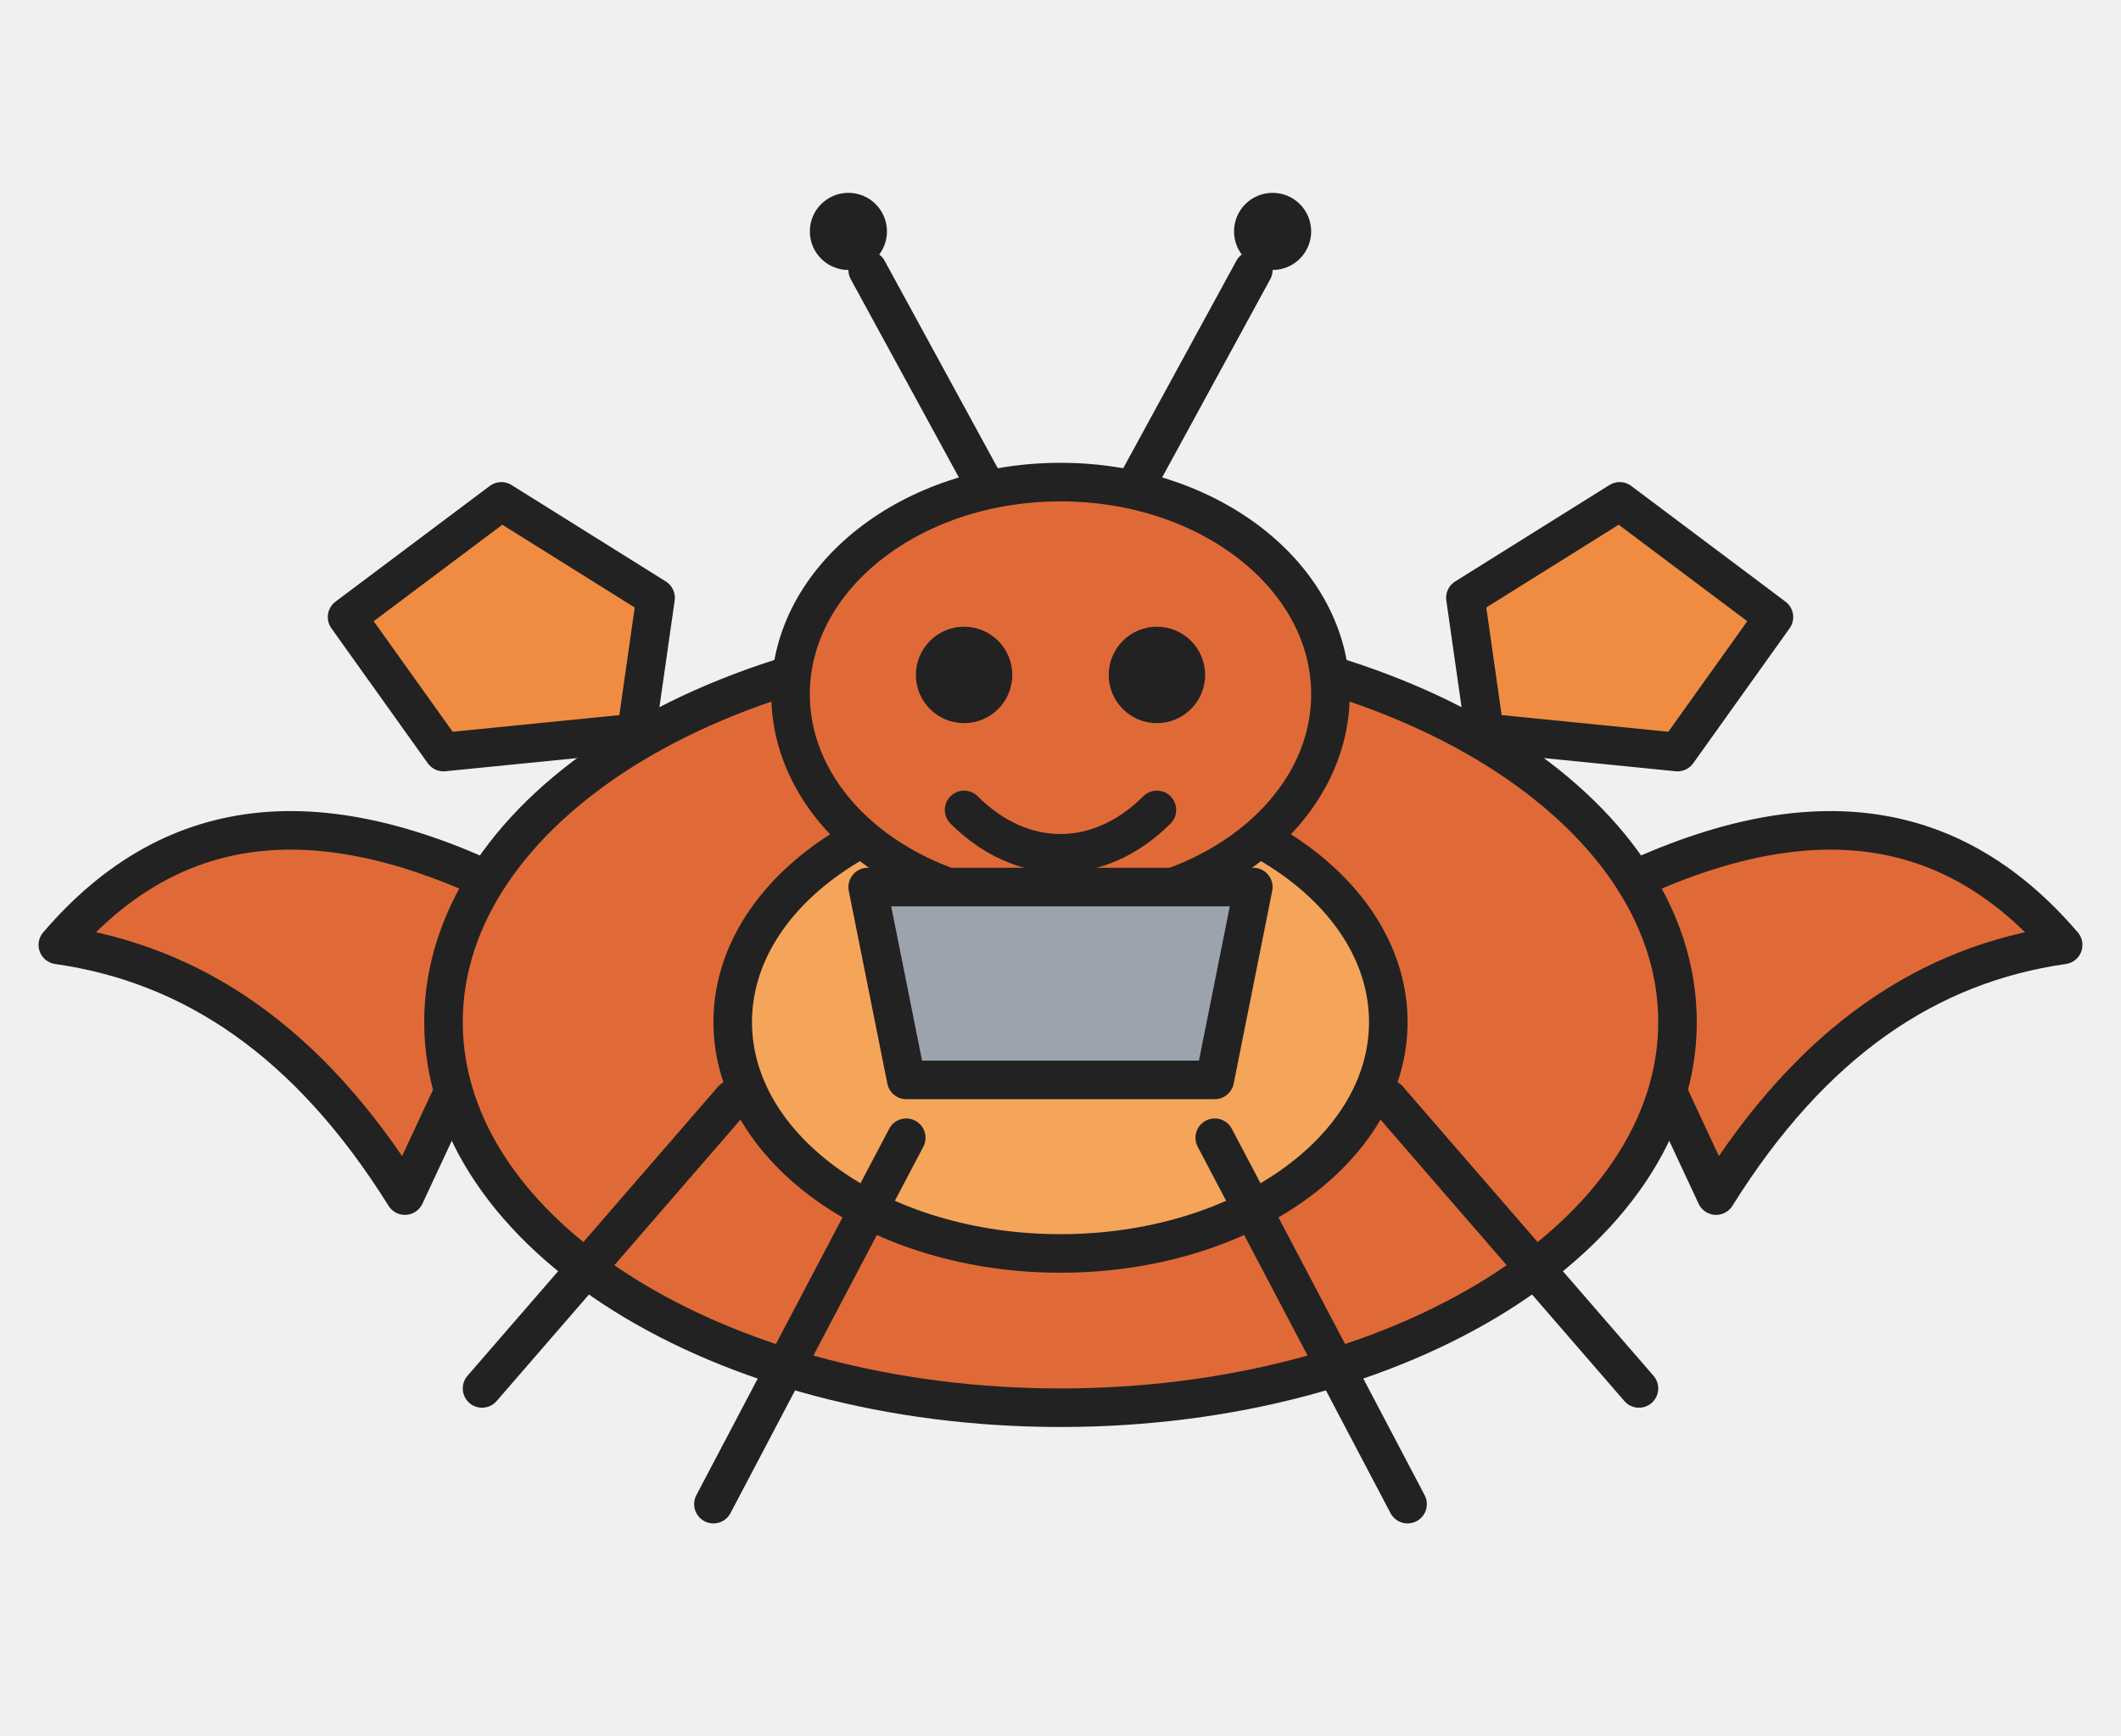
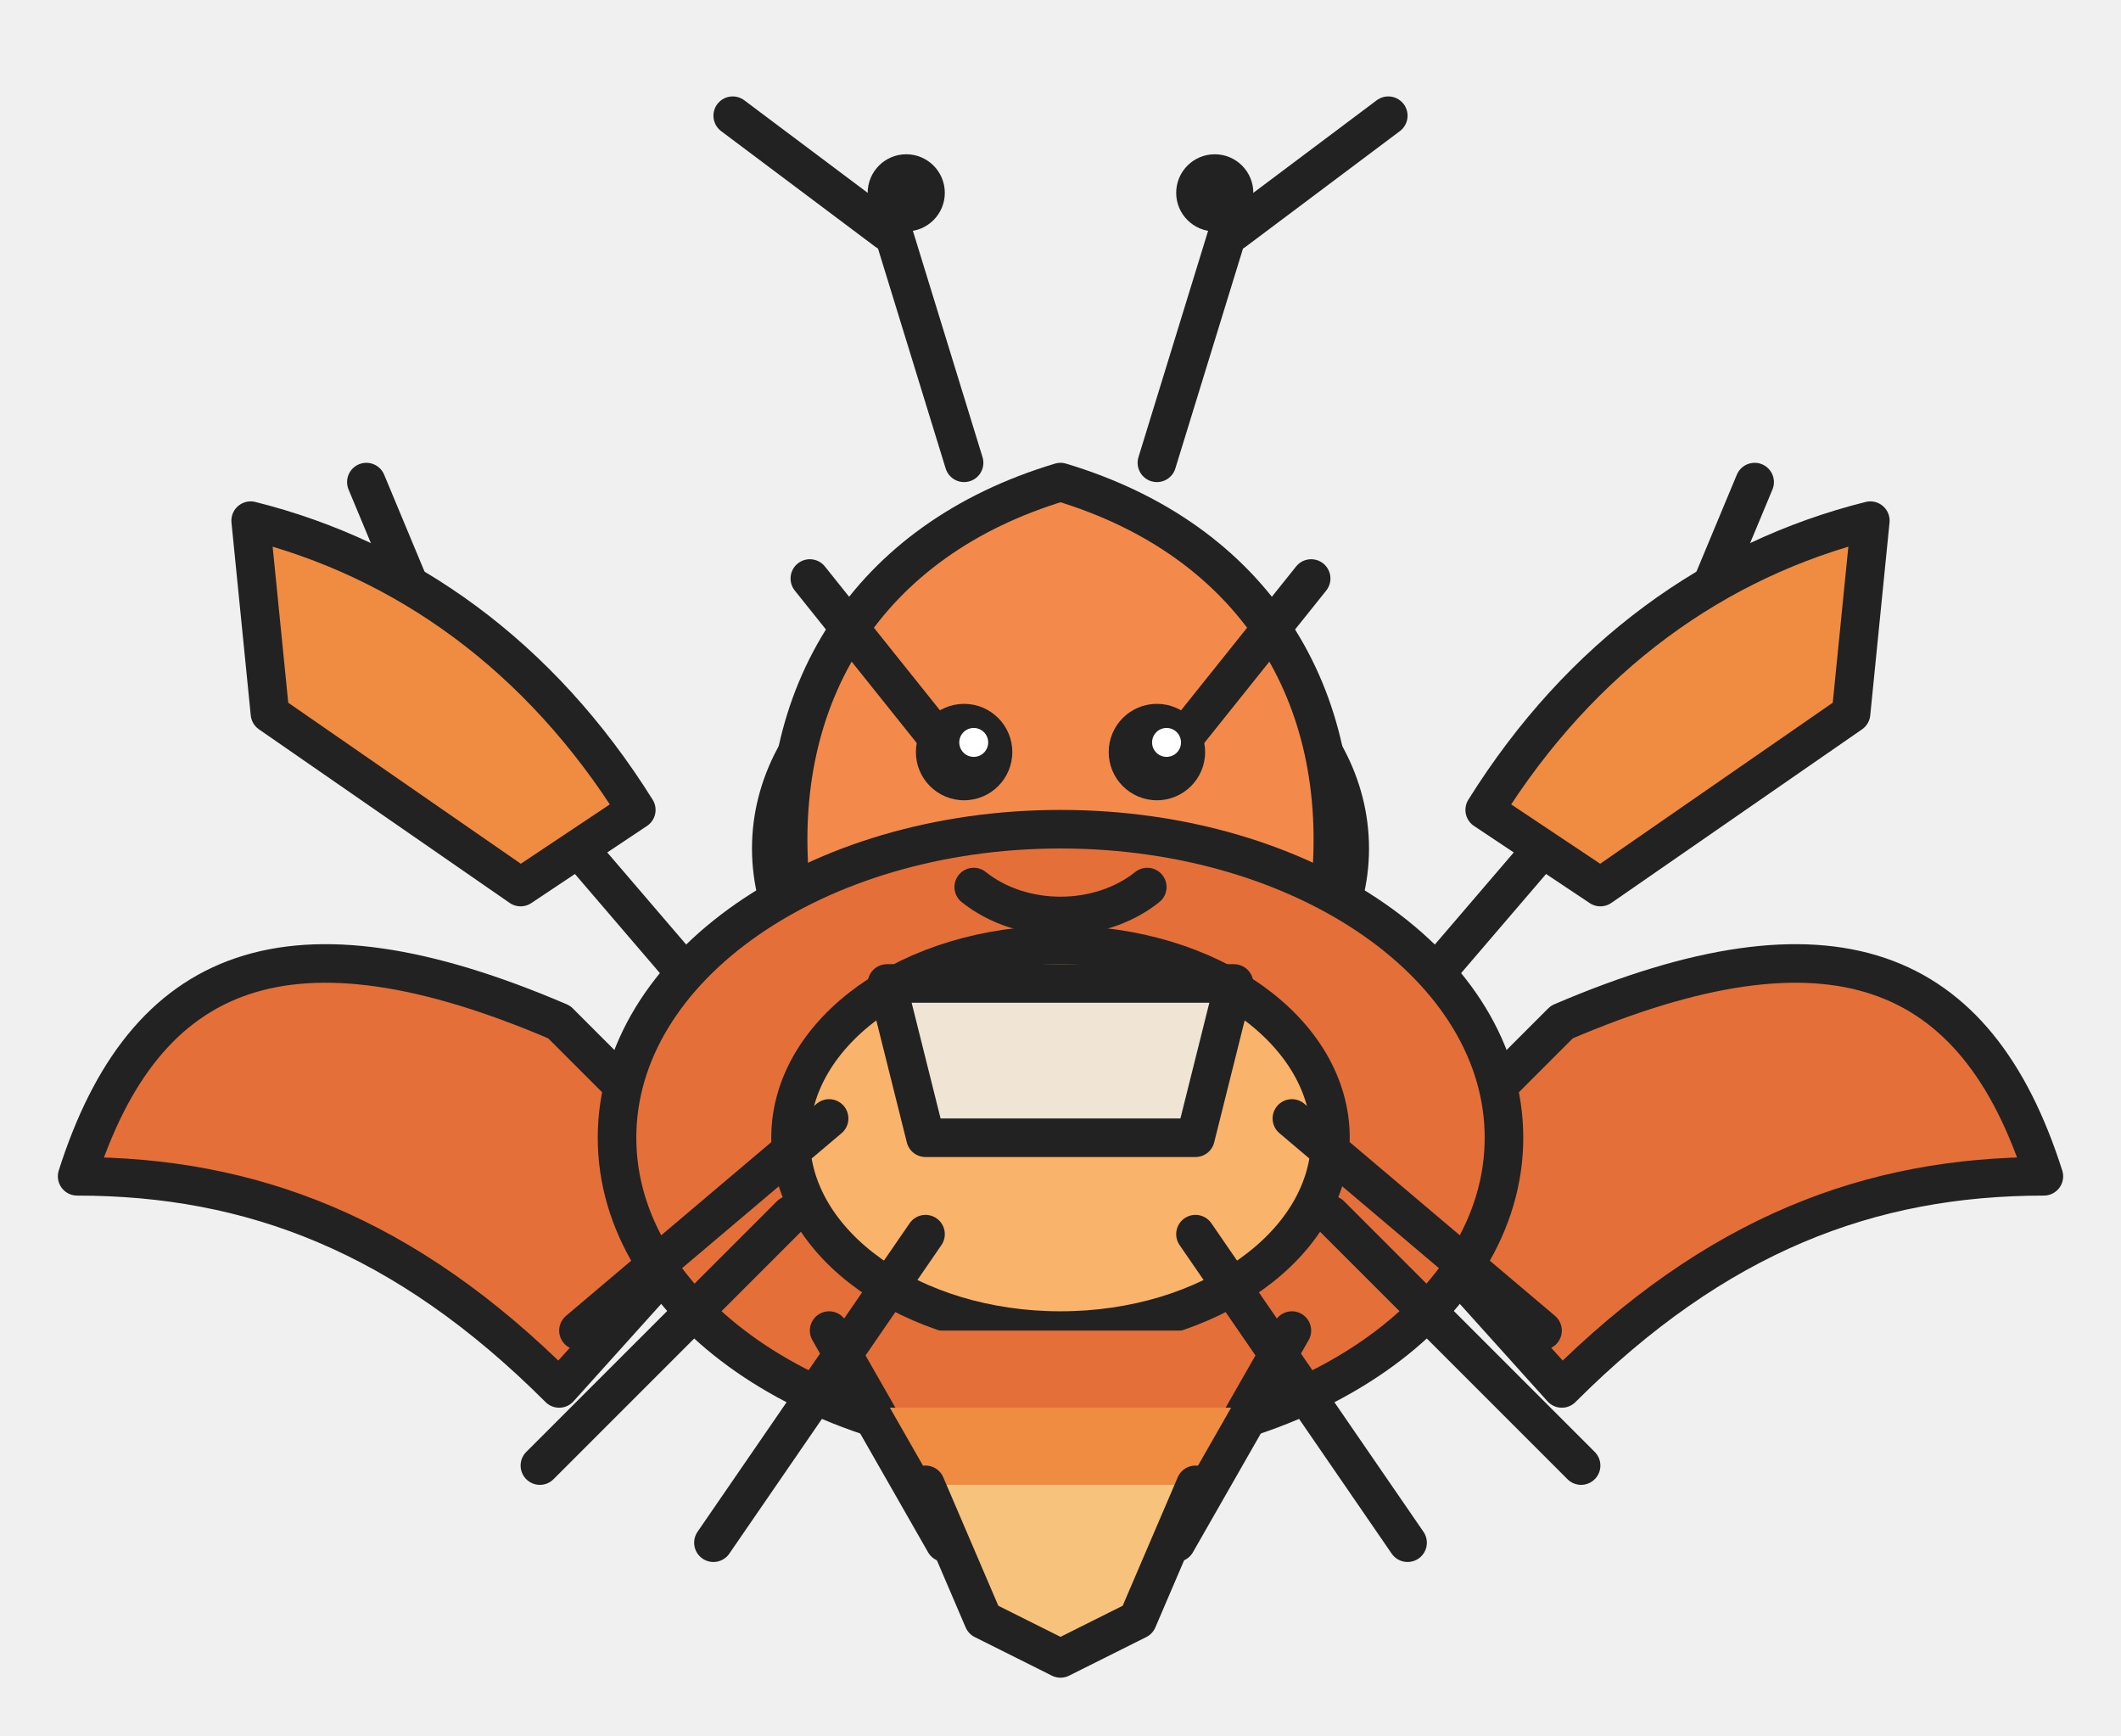
<svg xmlns="http://www.w3.org/2000/svg" width="220" height="180" viewBox="0 0 220 180" fill="none">
  <g stroke="#222222" stroke-width="4" stroke-linecap="round" stroke-linejoin="round">
-     <path d="M56 94C34 82 18 84 6 98C20 100 32 108 42 124L56 94Z" fill="#E06A37" />
-     <path d="M164 94C186 82 202 84 214 98C200 100 188 108 178 124L164 94Z" fill="#E06A37" />
-     <ellipse cx="110" cy="106" rx="64" ry="40" fill="#E06A37" />
-     <ellipse cx="110" cy="106" rx="34" ry="24" fill="#F4A55A" />
-     <ellipse cx="110" cy="72" rx="28" ry="22" fill="#E06A37" />
-     <circle cx="100" cy="70" r="5" fill="#222222" stroke="none" />
-     <circle cx="120" cy="70" r="5" fill="#222222" stroke="none" />
-     <path d="M100 84C106 90 114 90 120 84" />
-     <path d="M102 50L90 28" />
-     <path d="M118 50L130 28" />
-     <circle cx="88" cy="24" r="4" fill="#222222" stroke="none" />
-     <circle cx="132" cy="24" r="4" fill="#222222" stroke="none" />
-     <path d="M76 114L50 144" />
-     <path d="M94 118L74 156" />
-     <path d="M126 118L146 156" />
-     <path d="M144 114L170 144" />
-     <path d="M68 62L52 52L36 64L46 78L66 76L68 62Z" fill="#F08C42" />
-     <path d="M152 62L168 52L184 64L174 78L154 76L152 62Z" fill="#F08C42" />
-     <path d="M90 92H130L126 112H94L90 92Z" fill="#9CA3AF" />
+     <path d="M58 106C30 94 15 100 8 122C26 122 42 128 58 144L76 124L58 106Z" fill="#E46F39" />
+     <path d="M162 106C190 94 205 100 212 122C194 122 178 128 162 144L144 124L162 106Z" fill="#E46F39" />
+     <path d="M72 102L48 74L38 50" />
+     <path d="M148 102L172 74L182 50" />
+     <path d="M54 92L28 74L26 54C42 58 56 68 66 84L54 92Z" fill="#F08C42" />
+     <path d="M166 92L192 74L194 54C178 58 164 68 154 84L166 92Z" fill="#F08C42" />
+     <ellipse cx="110" cy="88" rx="30" ry="24" fill="#E46F39" />
+     <path d="M82 92C80 72 90 56 110 50C130 56 140 72 138 92C126 102 118 108 110 112C102 108 94 102 82 92Z" fill="#F38A4B" />
+     <ellipse cx="110" cy="118" rx="46" ry="32" fill="#E46F39" />
+     <ellipse cx="110" cy="118" rx="28" ry="20" fill="#F9B36A" />
+     <path d="M86 138L94 152L110 158L126 152L134 138" fill="#E46F39" />
+     <path d="M90 146L98 160L110 166L122 160L130 146" fill="#F08C42" />
+     <path d="M96 154L102 168L110 172L118 168L124 154" fill="#F6C27C" />
+     <path d="M92 102H128L124 118H96L92 102Z" fill="#F0E4D4" />
+     <path d="M100 48L92 22" />
+     <path d="M120 48L128 22" />
+     <path d="M92 24L76 12" />
+     <path d="M128 24L144 12" />
+     <circle cx="94" cy="20" r="4" fill="#222222" stroke="none" />
+     <circle cx="126" cy="20" r="4" fill="#222222" stroke="none" />
+     <path d="M100 80L84 60" />
+     <path d="M120 80L136 60" />
+     <circle cx="100" cy="78" r="5" fill="#222222" stroke="none" />
+     <circle cx="120" cy="78" r="5" fill="#222222" stroke="none" />
+     <circle cx="101" cy="77" r="1.5" fill="#FFFFFF" stroke="none" />
+     <circle cx="121" cy="77" r="1.5" fill="#FFFFFF" stroke="none" />
+     <path d="M101 92C106 96 114 96 119 92" />
+     <path d="M86 116L60 138" />
+     <path d="M82 126L56 152" />
+     <path d="M96 128L74 160" />
+     <path d="M134 116L160 138" />
+     <path d="M138 126L164 152" />
+     <path d="M124 128L146 160" />
  </g>
</svg>
